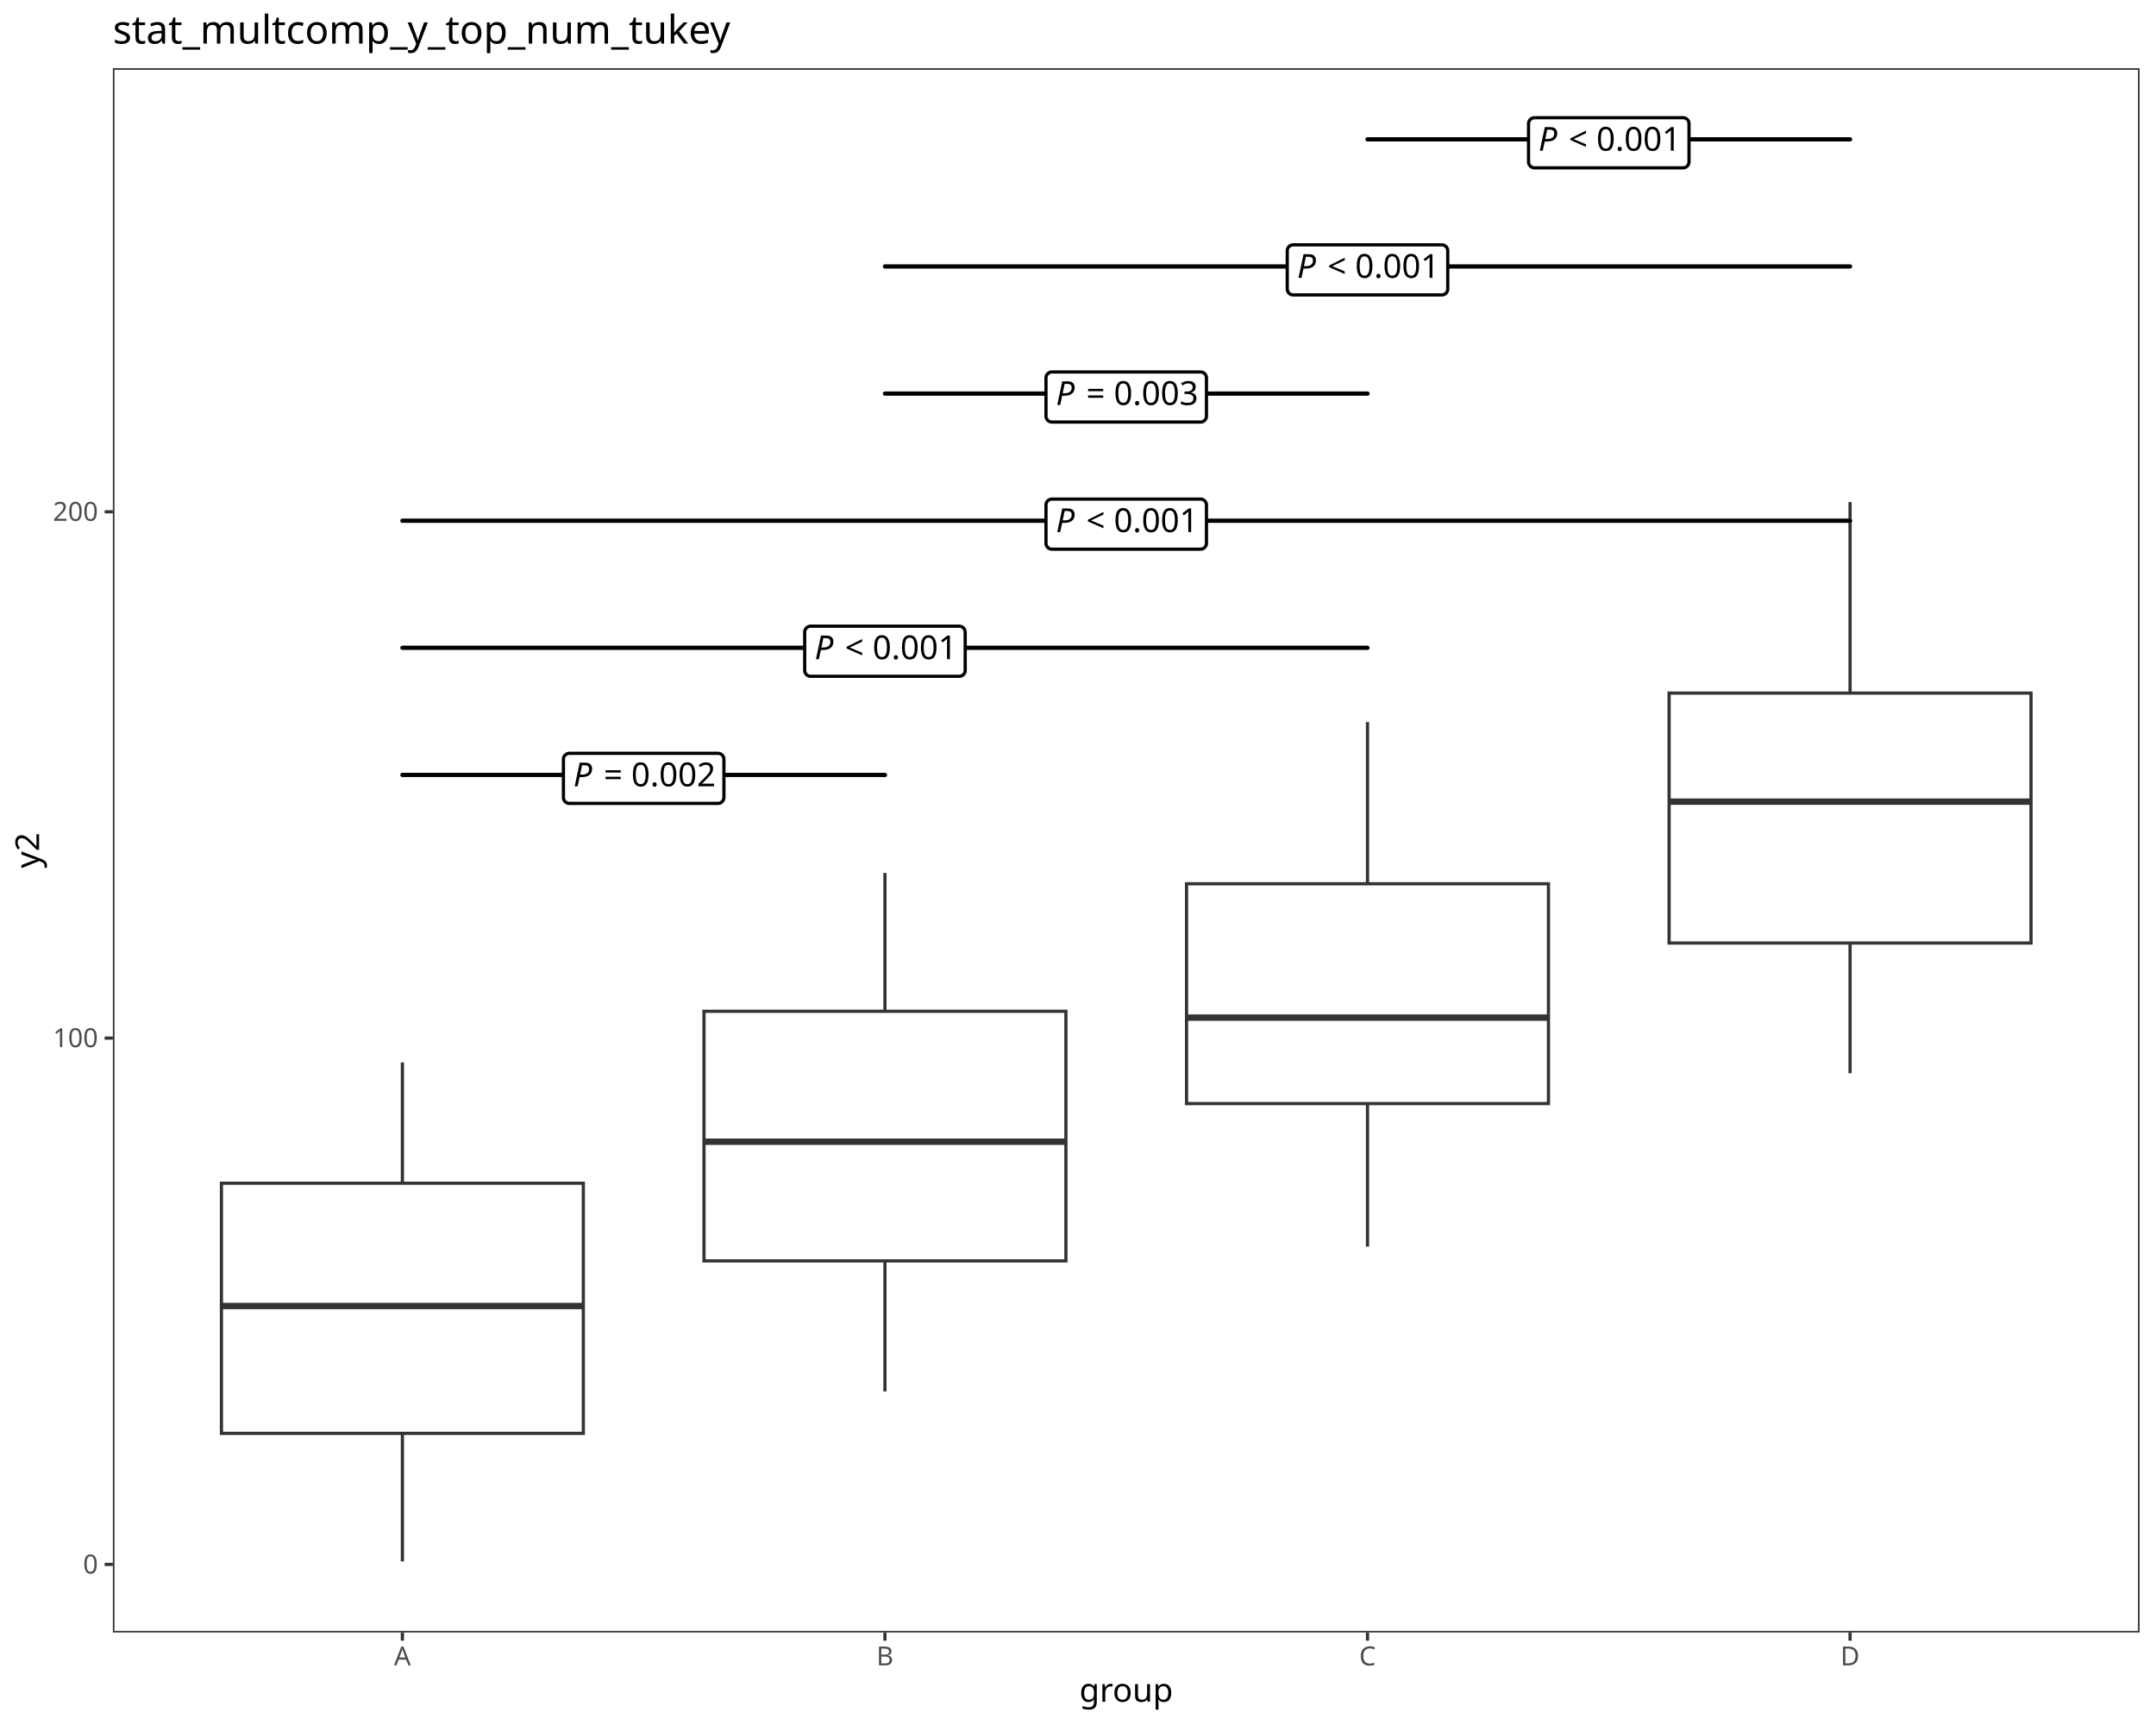
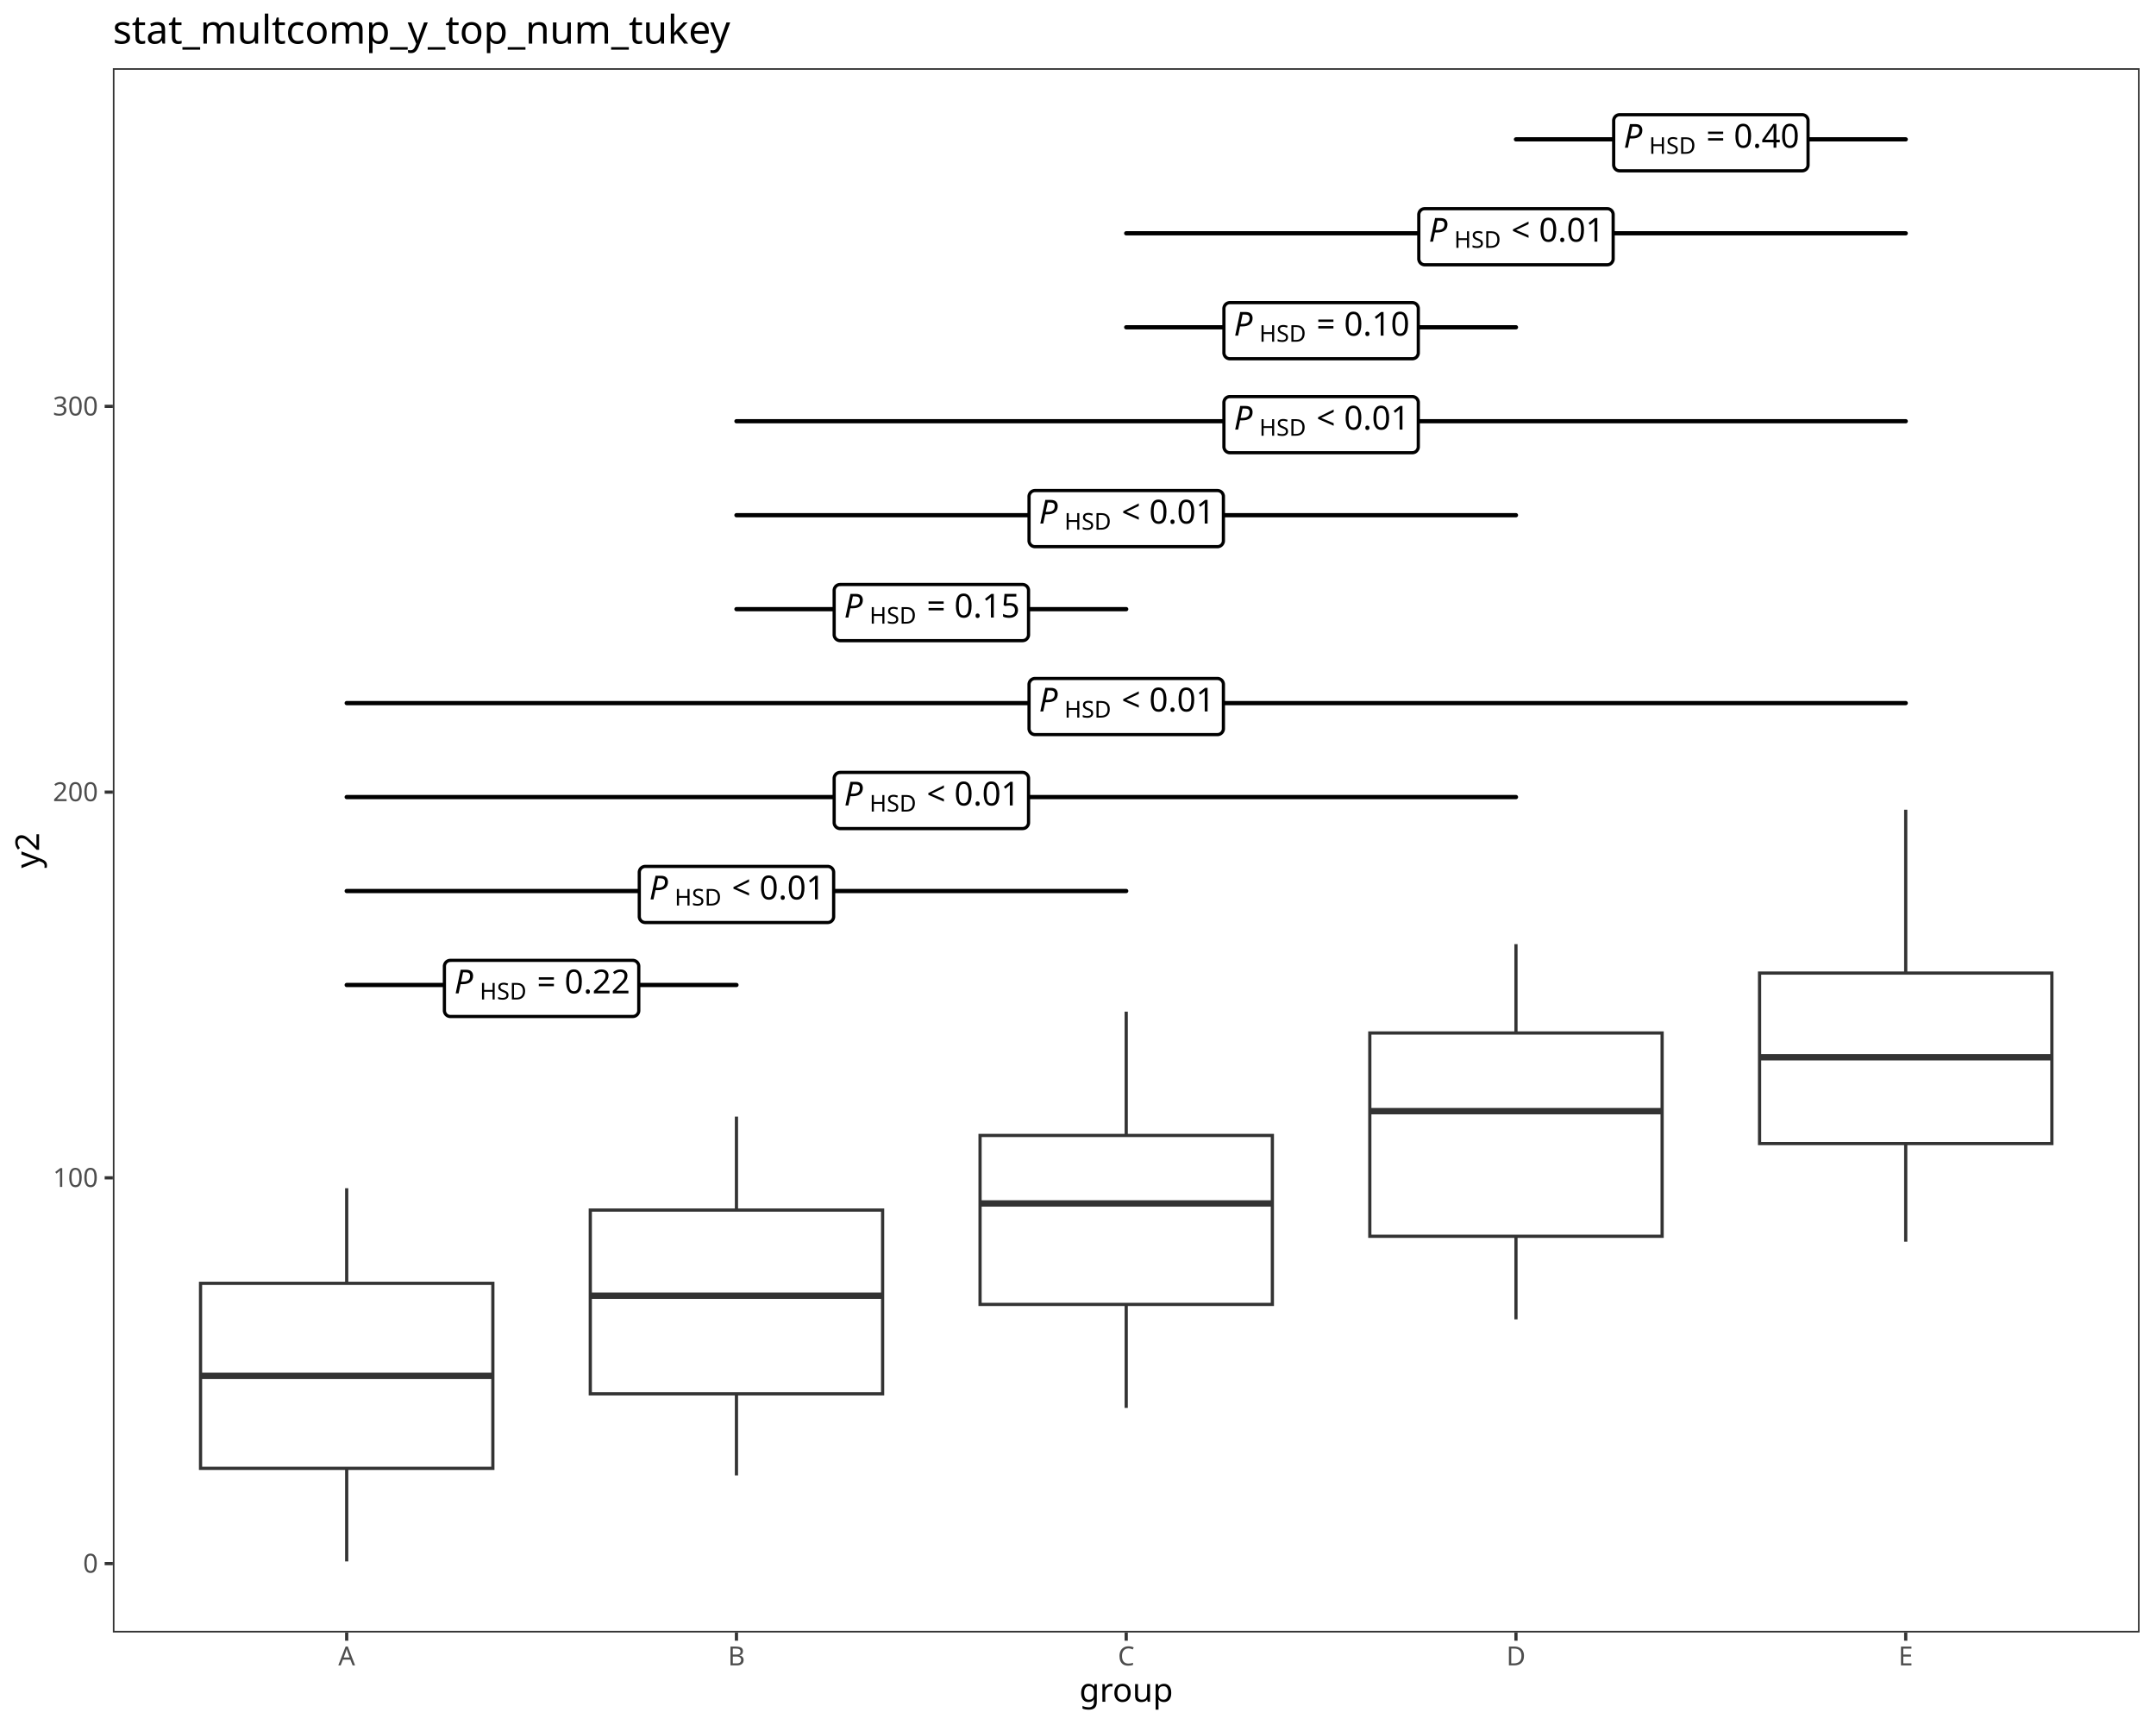
<svg xmlns="http://www.w3.org/2000/svg" class="svglite" data-engine-version="2.0" width="720.00pt" height="576.00pt" viewBox="0 0 720.00 576.00">
  <defs>
    <style type="text/css">
    .svglite line, .svglite polyline, .svglite polygon, .svglite path, .svglite rect, .svglite circle {
      fill: none;
      stroke: #000000;
      stroke-linecap: round;
      stroke-linejoin: round;
      stroke-miterlimit: 10.00;
    }
  </style>
  </defs>
  <rect width="100%" height="100%" style="stroke: none; fill: #FFFFFF;" />
  <defs>
    <clipPath id="cpMC4wMHw3MjAuMDB8MC4wMHw1NzYuMDA=">
      <rect x="0.00" y="0.00" width="720.00" height="576.00" />
    </clipPath>
  </defs>
  <g clip-path="url(#cpMC4wMHw3MjAuMDB8MC4wMHw1NzYuMDA=)">
    <rect x="0.00" y="0.00" width="720.00" height="576.00" style="stroke-width: 1.07; stroke: #FFFFFF; fill: #FFFFFF;" />
  </g>
  <defs>
    <clipPath id="cpMzcuNjl8NzE0LjUyfDIyLjc4fDU0NS4xMQ==">
      <rect x="37.69" y="22.78" width="676.83" height="522.33" />
    </clipPath>
  </defs>
  <g clip-path="url(#cpMzcuNjl8NzE0LjUyfDIyLjc4fDU0NS4xMQ==)">
    <rect x="37.69" y="22.78" width="676.83" height="522.33" style="stroke-width: 1.07; stroke: none; fill: #FFFFFF;" />
-     <line x1="134.38" y1="395.09" x2="134.38" y2="354.75" style="stroke-width: 1.07; stroke: #333333; stroke-linecap: butt;" />
-     <line x1="134.38" y1="478.62" x2="134.38" y2="521.37" style="stroke-width: 1.07; stroke: #333333; stroke-linecap: butt;" />
-     <polygon points="73.95,395.09 73.95,478.62 194.81,478.62 194.81,395.09 73.95,395.09 " style="stroke-width: 1.07; stroke: #333333; stroke-linecap: butt; stroke-linejoin: miter; fill: #FFFFFF;" />
-     <line x1="73.95" y1="436.10" x2="194.81" y2="436.10" style="stroke-width: 2.13; stroke: #333333; stroke-linecap: butt; stroke-linejoin: miter;" />
-     <line x1="295.53" y1="337.68" x2="295.53" y2="291.47" style="stroke-width: 1.07; stroke: #333333; stroke-linecap: butt;" />
-     <line x1="295.53" y1="421.03" x2="295.53" y2="464.62" style="stroke-width: 1.07; stroke: #333333; stroke-linecap: butt;" />
-     <polygon points="235.10,337.68 235.10,421.03 355.96,421.03 355.96,337.68 235.10,337.68 " style="stroke-width: 1.07; stroke: #333333; stroke-linecap: butt; stroke-linejoin: miter; fill: #FFFFFF;" />
-     <line x1="235.10" y1="381.24" x2="355.96" y2="381.24" style="stroke-width: 2.13; stroke: #333333; stroke-linecap: butt; stroke-linejoin: miter;" />
-     <line x1="456.68" y1="295.10" x2="456.68" y2="241.11" style="stroke-width: 1.07; stroke: #333333; stroke-linecap: butt;" />
-     <line x1="456.68" y1="368.50" x2="456.68" y2="416.28" style="stroke-width: 1.07; stroke: #333333; stroke-linecap: butt;" />
-     <polygon points="396.25,295.10 396.25,368.50 517.11,368.50 517.11,295.10 396.25,295.10 " style="stroke-width: 1.07; stroke: #333333; stroke-linecap: butt; stroke-linejoin: miter; fill: #FFFFFF;" />
-     <line x1="396.25" y1="339.80" x2="517.11" y2="339.80" style="stroke-width: 2.13; stroke: #333333; stroke-linecap: butt; stroke-linejoin: miter;" />
-     <line x1="617.83" y1="231.43" x2="617.83" y2="167.65" style="stroke-width: 1.07; stroke: #333333; stroke-linecap: butt;" />
-     <line x1="617.83" y1="314.89" x2="617.83" y2="358.36" style="stroke-width: 1.07; stroke: #333333; stroke-linecap: butt;" />
-     <polygon points="557.40,231.43 557.40,314.89 678.26,314.89 678.26,231.43 557.40,231.43 " style="stroke-width: 1.07; stroke: #333333; stroke-linecap: butt; stroke-linejoin: miter; fill: #FFFFFF;" />
-     <line x1="557.40" y1="267.68" x2="678.26" y2="267.68" style="stroke-width: 2.13; stroke: #333333; stroke-linecap: butt; stroke-linejoin: miter;" />
-     <line x1="134.38" y1="258.76" x2="295.53" y2="258.76" style="stroke-width: 1.42;" />
-     <polygon points="190.14,268.27 239.76,268.27 239.68,268.27 240.00,268.26 240.32,268.19 240.62,268.08 240.89,267.92 241.14,267.72 241.35,267.48 241.52,267.21 241.65,266.91 241.72,266.60 241.75,266.28 241.75,266.28 241.75,253.53 241.75,253.53 241.72,253.21 241.65,252.90 241.52,252.60 241.35,252.33 241.14,252.09 240.89,251.89 240.62,251.73 240.32,251.62 240.00,251.55 239.76,251.54 190.14,251.54 190.38,251.55 190.06,251.54 189.75,251.58 189.44,251.67 189.15,251.81 188.89,251.99 188.66,252.21 188.46,252.46 188.32,252.75 188.21,253.05 188.16,253.37 188.16,253.53 188.16,266.28 188.16,266.12 188.16,266.44 188.21,266.76 188.32,267.06 188.46,267.35 188.66,267.60 188.89,267.82 189.15,268.01 189.44,268.14 189.75,268.23 190.06,268.27 " style="stroke-width: 1.07; fill: #FFFFFF;" />
-     <text x="191.47" y="262.56" style="font-size: 11.04px; font-style: italic; font-family: sans;" textLength="7.37px" lengthAdjust="spacingAndGlyphs">P</text>
-     <text x="198.83" y="262.56" style="font-size: 11.04px; font-family: sans;" textLength="2.76px" lengthAdjust="spacingAndGlyphs"> </text>
-     <text x="201.60" y="262.56" style="font-size: 11.04px; font-family: sans;" textLength="6.45px" lengthAdjust="spacingAndGlyphs">=</text>
-     <text x="208.05" y="262.56" style="font-size: 11.04px; font-family: sans;" textLength="2.76px" lengthAdjust="spacingAndGlyphs"> </text>
-     <text x="210.81" y="262.56" style="font-size: 11.04px; font-family: sans;" textLength="27.63px" lengthAdjust="spacingAndGlyphs">0.002</text>
-     <line x1="134.38" y1="216.31" x2="456.68" y2="216.31" style="stroke-width: 1.42;" />
-     <polygon points="270.72,225.82 320.34,225.82 320.26,225.82 320.58,225.81 320.89,225.75 321.19,225.63 321.47,225.47 321.72,225.27 321.93,225.03 322.10,224.76 322.22,224.47 322.30,224.16 322.33,223.84 322.33,223.84 322.33,211.08 322.33,211.08 322.30,210.76 322.22,210.45 322.10,210.16 321.93,209.89 321.72,209.65 321.47,209.44 321.19,209.28 320.89,209.17 320.58,209.11 320.34,209.09 270.72,209.09 270.96,209.11 270.64,209.09 270.32,209.13 270.01,209.22 269.73,209.36 269.46,209.54 269.23,209.76 269.04,210.02 268.89,210.30 268.79,210.60 268.74,210.92 268.73,211.08 268.73,223.84 268.74,223.68 268.74,224.00 268.79,224.31 268.89,224.62 269.04,224.90 269.23,225.16 269.46,225.38 269.73,225.56 270.01,225.70 270.32,225.78 270.64,225.82 " style="stroke-width: 1.07; fill: #FFFFFF;" />
-     <text x="272.04" y="220.11" style="font-size: 11.04px; font-style: italic; font-family: sans;" textLength="7.37px" lengthAdjust="spacingAndGlyphs">P</text>
-     <text x="279.41" y="220.11" style="font-size: 11.04px; font-family: sans;" textLength="2.76px" lengthAdjust="spacingAndGlyphs"> </text>
-     <text x="282.17" y="220.11" style="font-size: 11.04px; font-family: sans;" textLength="6.45px" lengthAdjust="spacingAndGlyphs">&lt;</text>
-     <text x="288.62" y="220.11" style="font-size: 11.04px; font-family: sans;" textLength="2.76px" lengthAdjust="spacingAndGlyphs"> </text>
-     <text x="291.39" y="220.11" style="font-size: 11.04px; font-family: sans;" textLength="27.63px" lengthAdjust="spacingAndGlyphs">0.001</text>
-     <line x1="134.38" y1="173.87" x2="617.83" y2="173.87" style="stroke-width: 1.42;" />
-     <polygon points="351.29,183.38 400.91,183.38 400.83,183.38 401.15,183.36 401.47,183.30 401.77,183.19 402.04,183.03 402.29,182.82 402.50,182.58 402.67,182.31 402.80,182.02 402.88,181.71 402.90,181.39 402.90,181.39 402.90,168.63 402.90,168.63 402.88,168.31 402.80,168.00 402.67,167.71 402.50,167.44 402.29,167.20 402.04,167.00 401.77,166.84 401.47,166.72 401.15,166.66 400.91,166.65 351.29,166.65 351.53,166.66 351.21,166.65 350.90,166.69 350.59,166.78 350.30,166.91 350.04,167.09 349.81,167.32 349.62,167.57 349.47,167.85 349.37,168.16 349.31,168.47 349.31,168.63 349.31,181.39 349.31,181.23 349.31,181.55 349.37,181.87 349.47,182.17 349.62,182.45 349.81,182.71 350.04,182.93 350.30,183.11 350.59,183.25 350.90,183.34 351.21,183.38 " style="stroke-width: 1.07; fill: #FFFFFF;" />
-     <text x="352.62" y="177.67" style="font-size: 11.04px; font-style: italic; font-family: sans;" textLength="7.37px" lengthAdjust="spacingAndGlyphs">P</text>
-     <text x="359.99" y="177.67" style="font-size: 11.04px; font-family: sans;" textLength="2.76px" lengthAdjust="spacingAndGlyphs"> </text>
-     <text x="362.75" y="177.67" style="font-size: 11.04px; font-family: sans;" textLength="6.45px" lengthAdjust="spacingAndGlyphs">&lt;</text>
-     <text x="369.20" y="177.67" style="font-size: 11.04px; font-family: sans;" textLength="2.76px" lengthAdjust="spacingAndGlyphs"> </text>
-     <text x="371.96" y="177.67" style="font-size: 11.04px; font-family: sans;" textLength="27.63px" lengthAdjust="spacingAndGlyphs">0.001</text>
-     <line x1="295.53" y1="131.42" x2="456.68" y2="131.42" style="stroke-width: 1.42;" />
-     <polygon points="351.29,140.93 400.91,140.93 400.83,140.93 401.15,140.92 401.47,140.85 401.77,140.74 402.04,140.58 402.29,140.38 402.50,140.14 402.67,139.87 402.80,139.57 402.88,139.26 402.90,138.94 402.90,138.94 402.90,126.19 402.90,126.19 402.88,125.87 402.80,125.56 402.67,125.26 402.50,124.99 402.29,124.75 402.04,124.55 401.77,124.39 401.47,124.28 401.15,124.21 400.91,124.20 351.29,124.20 351.53,124.21 351.21,124.20 350.90,124.24 350.59,124.33 350.30,124.47 350.04,124.65 349.81,124.87 349.62,125.12 349.47,125.41 349.37,125.71 349.31,126.03 349.31,126.19 349.31,138.94 349.31,138.78 349.31,139.10 349.37,139.42 349.47,139.72 349.62,140.01 349.81,140.26 350.04,140.48 350.30,140.66 350.59,140.80 350.90,140.89 351.21,140.93 " style="stroke-width: 1.07; fill: #FFFFFF;" />
-     <text x="352.62" y="135.22" style="font-size: 11.04px; font-style: italic; font-family: sans;" textLength="7.37px" lengthAdjust="spacingAndGlyphs">P</text>
-     <text x="359.99" y="135.22" style="font-size: 11.04px; font-family: sans;" textLength="2.76px" lengthAdjust="spacingAndGlyphs"> </text>
-     <text x="362.75" y="135.22" style="font-size: 11.04px; font-family: sans;" textLength="6.45px" lengthAdjust="spacingAndGlyphs">=</text>
-     <text x="369.20" y="135.22" style="font-size: 11.04px; font-family: sans;" textLength="2.76px" lengthAdjust="spacingAndGlyphs"> </text>
-     <text x="371.96" y="135.22" style="font-size: 11.04px; font-family: sans;" textLength="27.63px" lengthAdjust="spacingAndGlyphs">0.003</text>
-     <line x1="295.53" y1="88.97" x2="617.83" y2="88.97" style="stroke-width: 1.42;" />
-     <polygon points="431.87,98.48 481.49,98.48 481.41,98.48 481.73,98.47 482.04,98.41 482.34,98.29 482.62,98.13 482.87,97.93 483.08,97.69 483.25,97.42 483.37,97.13 483.45,96.82 483.48,96.50 483.48,96.50 483.48,83.74 483.48,83.74 483.45,83.42 483.37,83.11 483.25,82.82 483.08,82.55 482.87,82.31 482.62,82.10 482.34,81.94 482.04,81.83 481.73,81.77 481.49,81.75 431.87,81.75 432.11,81.77 431.79,81.75 431.47,81.79 431.17,81.88 430.88,82.02 430.61,82.20 430.38,82.42 430.19,82.68 430.04,82.96 429.94,83.26 429.89,83.58 429.88,83.74 429.88,96.50 429.89,96.34 429.89,96.66 429.94,96.97 430.04,97.28 430.19,97.56 430.38,97.81 430.61,98.04 430.88,98.22 431.17,98.36 431.47,98.44 431.79,98.48 " style="stroke-width: 1.07; fill: #FFFFFF;" />
-     <text x="433.19" y="92.77" style="font-size: 11.04px; font-style: italic; font-family: sans;" textLength="7.37px" lengthAdjust="spacingAndGlyphs">P</text>
-     <text x="440.56" y="92.77" style="font-size: 11.04px; font-family: sans;" textLength="2.76px" lengthAdjust="spacingAndGlyphs"> </text>
-     <text x="443.32" y="92.77" style="font-size: 11.04px; font-family: sans;" textLength="6.45px" lengthAdjust="spacingAndGlyphs">&lt;</text>
-     <text x="449.77" y="92.77" style="font-size: 11.04px; font-family: sans;" textLength="2.76px" lengthAdjust="spacingAndGlyphs"> </text>
-     <text x="452.54" y="92.77" style="font-size: 11.04px; font-family: sans;" textLength="27.63px" lengthAdjust="spacingAndGlyphs">0.001</text>
-     <line x1="456.68" y1="46.53" x2="617.83" y2="46.53" style="stroke-width: 1.42;" />
-     <polygon points="512.45,56.04 562.06,56.04 561.98,56.04 562.30,56.02 562.62,55.96 562.92,55.85 563.19,55.69 563.44,55.48 563.65,55.24 563.82,54.97 563.95,54.68 564.03,54.37 564.05,54.05 564.05,54.05 564.05,41.29 564.05,41.29 564.03,40.97 563.95,40.66 563.82,40.37 563.65,40.10 563.44,39.86 563.19,39.66 562.92,39.50 562.62,39.38 562.30,39.32 562.06,39.31 512.45,39.31 512.68,39.32 512.37,39.31 512.05,39.35 511.74,39.43 511.45,39.57 511.19,39.75 510.96,39.98 510.77,40.23 510.62,40.51 510.52,40.82 510.46,41.13 510.46,41.29 510.46,54.05 510.46,53.89 510.46,54.21 510.52,54.53 510.62,54.83 510.77,55.11 510.96,55.37 511.19,55.59 511.45,55.77 511.74,55.91 512.05,56.00 512.37,56.04 " style="stroke-width: 1.07; fill: #FFFFFF;" />
-     <text x="513.77" y="50.33" style="font-size: 11.04px; font-style: italic; font-family: sans;" textLength="7.37px" lengthAdjust="spacingAndGlyphs">P</text>
-     <text x="521.14" y="50.33" style="font-size: 11.04px; font-family: sans;" textLength="2.76px" lengthAdjust="spacingAndGlyphs"> </text>
-     <text x="523.90" y="50.33" style="font-size: 11.04px; font-family: sans;" textLength="6.45px" lengthAdjust="spacingAndGlyphs">&lt;</text>
-     <text x="530.35" y="50.33" style="font-size: 11.04px; font-family: sans;" textLength="2.76px" lengthAdjust="spacingAndGlyphs"> </text>
-     <text x="533.11" y="50.33" style="font-size: 11.04px; font-family: sans;" textLength="27.63px" lengthAdjust="spacingAndGlyphs">0.001</text>
+     <line x1="115.78" y1="428.52" x2="115.78" y2="396.77" style="stroke-width: 1.07; stroke: #333333; stroke-linecap: butt;" />
+     <line x1="115.78" y1="490.30" x2="115.78" y2="521.37" style="stroke-width: 1.07; stroke: #333333; stroke-linecap: butt;" />
+     <polygon points="66.97,428.52 66.97,490.30 164.59,490.30 164.59,428.52 66.97,428.52 " style="stroke-width: 1.07; stroke: #333333; stroke-linecap: butt; stroke-linejoin: miter; fill: #FFFFFF;" />
+     <line x1="66.97" y1="459.42" x2="164.59" y2="459.42" style="stroke-width: 2.13; stroke: #333333; stroke-linecap: butt; stroke-linejoin: miter;" />
+     <line x1="245.94" y1="404.06" x2="245.94" y2="372.84" style="stroke-width: 1.07; stroke: #333333; stroke-linecap: butt;" />
+     <line x1="245.94" y1="465.42" x2="245.94" y2="492.66" style="stroke-width: 1.07; stroke: #333333; stroke-linecap: butt;" />
+     <polygon points="197.13,404.06 197.13,465.42 294.75,465.42 294.75,404.06 197.13,404.06 " style="stroke-width: 1.07; stroke: #333333; stroke-linecap: butt; stroke-linejoin: miter; fill: #FFFFFF;" />
+     <line x1="197.13" y1="432.65" x2="294.75" y2="432.65" style="stroke-width: 2.13; stroke: #333333; stroke-linecap: butt; stroke-linejoin: miter;" />
+     <line x1="376.10" y1="379.14" x2="376.10" y2="337.80" style="stroke-width: 1.07; stroke: #333333; stroke-linecap: butt;" />
+     <line x1="376.10" y1="435.56" x2="376.10" y2="470.11" style="stroke-width: 1.07; stroke: #333333; stroke-linecap: butt;" />
+     <polygon points="327.29,379.14 327.29,435.56 424.91,435.56 424.91,379.14 327.29,379.14 " style="stroke-width: 1.07; stroke: #333333; stroke-linecap: butt; stroke-linejoin: miter; fill: #FFFFFF;" />
+     <line x1="327.29" y1="401.85" x2="424.91" y2="401.85" style="stroke-width: 2.13; stroke: #333333; stroke-linecap: butt; stroke-linejoin: miter;" />
+     <line x1="506.26" y1="344.93" x2="506.26" y2="315.26" style="stroke-width: 1.07; stroke: #333333; stroke-linecap: butt;" />
+     <line x1="506.26" y1="412.81" x2="506.26" y2="440.54" style="stroke-width: 1.07; stroke: #333333; stroke-linecap: butt;" />
+     <polygon points="457.45,344.93 457.45,412.81 555.07,412.81 555.07,344.93 457.45,344.93 " style="stroke-width: 1.07; stroke: #333333; stroke-linecap: butt; stroke-linejoin: miter; fill: #FFFFFF;" />
+     <line x1="457.45" y1="371.03" x2="555.07" y2="371.03" style="stroke-width: 2.13; stroke: #333333; stroke-linecap: butt; stroke-linejoin: miter;" />
+     <line x1="636.42" y1="324.92" x2="636.42" y2="270.37" style="stroke-width: 1.07; stroke: #333333; stroke-linecap: butt;" />
+     <line x1="636.42" y1="381.85" x2="636.42" y2="414.62" style="stroke-width: 1.07; stroke: #333333; stroke-linecap: butt;" />
+     <polygon points="587.61,324.92 587.61,381.85 685.23,381.85 685.23,324.92 587.61,324.92 " style="stroke-width: 1.07; stroke: #333333; stroke-linecap: butt; stroke-linejoin: miter; fill: #FFFFFF;" />
+     <line x1="587.61" y1="353.03" x2="685.23" y2="353.03" style="stroke-width: 2.13; stroke: #333333; stroke-linecap: butt; stroke-linejoin: miter;" />
+     <line x1="115.78" y1="328.90" x2="245.94" y2="328.90" style="stroke-width: 1.42;" />
+     <polygon points="150.39,339.42 211.33,339.42 211.25,339.42 211.57,339.40 211.89,339.34 212.19,339.22 212.46,339.06 212.71,338.86 212.92,338.62 213.09,338.35 213.22,338.06 213.30,337.75 213.32,337.43 213.32,337.43 213.32,322.66 213.32,322.66 213.30,322.34 213.22,322.03 213.09,321.74 212.92,321.47 212.71,321.23 212.46,321.03 212.19,320.87 211.89,320.75 211.57,320.69 211.33,320.67 150.39,320.67 150.63,320.69 150.31,320.68 150.00,320.71 149.69,320.80 149.40,320.94 149.14,321.12 148.91,321.34 148.72,321.60 148.57,321.88 148.47,322.19 148.41,322.50 148.41,322.66 148.41,337.43 148.41,337.27 148.41,337.59 148.47,337.91 148.57,338.21 148.72,338.49 148.91,338.75 149.14,338.97 149.40,339.15 149.69,339.29 150.00,339.38 150.31,339.42 " style="stroke-width: 1.07; fill: #FFFFFF;" />
+     <text x="151.72" y="331.70" style="font-size: 11.04px; font-style: italic; font-family: sans;" textLength="7.37px" lengthAdjust="spacingAndGlyphs">P</text>
+     <text x="160.22" y="333.74" style="font-size: 7.73px; font-family: sans;" textLength="16.32px" lengthAdjust="spacingAndGlyphs">HSD</text>
+     <text x="176.55" y="331.70" style="font-size: 11.04px; font-family: sans;" textLength="2.76px" lengthAdjust="spacingAndGlyphs"> </text>
+     <text x="179.31" y="331.70" style="font-size: 11.04px; font-family: sans;" textLength="6.45px" lengthAdjust="spacingAndGlyphs">=</text>
+     <text x="185.76" y="331.70" style="font-size: 11.04px; font-family: sans;" textLength="2.76px" lengthAdjust="spacingAndGlyphs"> </text>
+     <text x="188.52" y="331.70" style="font-size: 11.04px; font-family: sans;" textLength="21.49px" lengthAdjust="spacingAndGlyphs">0.22</text>
+     <line x1="115.78" y1="297.52" x2="376.10" y2="297.52" style="stroke-width: 1.42;" />
+     <polygon points="215.47,308.04 276.41,308.04 276.33,308.04 276.65,308.03 276.97,307.96 277.27,307.85 277.54,307.69 277.79,307.49 278.00,307.25 278.17,306.98 278.30,306.68 278.38,306.37 278.40,306.05 278.40,306.05 278.40,291.29 278.40,291.29 278.38,290.97 278.30,290.66 278.17,290.36 278.00,290.09 277.79,289.85 277.54,289.65 277.27,289.49 276.97,289.38 276.65,289.31 276.41,289.30 215.47,289.30 215.71,289.31 215.39,289.30 215.08,289.34 214.77,289.43 214.48,289.57 214.22,289.75 213.99,289.97 213.80,290.22 213.65,290.51 213.55,290.81 213.49,291.13 213.49,291.29 213.49,306.05 213.49,305.89 213.49,306.21 213.55,306.53 213.65,306.83 213.80,307.12 213.99,307.37 214.22,307.59 214.48,307.78 214.77,307.91 215.08,308.00 215.39,308.04 " style="stroke-width: 1.07; fill: #FFFFFF;" />
+     <text x="216.80" y="300.32" style="font-size: 11.04px; font-style: italic; font-family: sans;" textLength="7.37px" lengthAdjust="spacingAndGlyphs">P</text>
+     <text x="225.30" y="302.36" style="font-size: 7.73px; font-family: sans;" textLength="16.32px" lengthAdjust="spacingAndGlyphs">HSD</text>
+     <text x="241.63" y="300.32" style="font-size: 11.04px; font-family: sans;" textLength="2.76px" lengthAdjust="spacingAndGlyphs"> </text>
+     <text x="244.39" y="300.32" style="font-size: 11.04px; font-family: sans;" textLength="6.45px" lengthAdjust="spacingAndGlyphs">&lt;</text>
+     <text x="250.84" y="300.32" style="font-size: 11.04px; font-family: sans;" textLength="2.76px" lengthAdjust="spacingAndGlyphs"> </text>
+     <text x="253.60" y="300.32" style="font-size: 11.04px; font-family: sans;" textLength="21.49px" lengthAdjust="spacingAndGlyphs">0.01</text>
+     <line x1="115.78" y1="266.15" x2="506.26" y2="266.15" style="stroke-width: 1.42;" />
+     <polygon points="280.55,276.67 341.49,276.67 341.41,276.67 341.73,276.65 342.05,276.59 342.35,276.48 342.62,276.32 342.87,276.11 343.08,275.87 343.25,275.60 343.38,275.31 343.46,275.00 343.48,274.68 343.48,274.68 343.48,259.91 343.48,259.91 343.46,259.59 343.38,259.28 343.25,258.99 343.08,258.72 342.87,258.48 342.62,258.28 342.35,258.12 342.05,258.00 341.73,257.94 341.49,257.92 280.55,257.92 280.79,257.94 280.47,257.93 280.16,257.96 279.85,258.05 279.56,258.19 279.30,258.37 279.07,258.59 278.88,258.85 278.73,259.13 278.63,259.44 278.57,259.75 278.57,259.91 278.57,274.68 278.57,274.52 278.57,274.84 278.63,275.16 278.73,275.46 278.88,275.74 279.07,276.00 279.30,276.22 279.56,276.40 279.85,276.54 280.16,276.63 280.47,276.67 " style="stroke-width: 1.07; fill: #FFFFFF;" />
+     <text x="281.88" y="268.95" style="font-size: 11.04px; font-style: italic; font-family: sans;" textLength="7.37px" lengthAdjust="spacingAndGlyphs">P</text>
+     <text x="290.38" y="270.99" style="font-size: 7.73px; font-family: sans;" textLength="16.32px" lengthAdjust="spacingAndGlyphs">HSD</text>
+     <text x="306.71" y="268.95" style="font-size: 11.04px; font-family: sans;" textLength="2.76px" lengthAdjust="spacingAndGlyphs"> </text>
+     <text x="309.47" y="268.95" style="font-size: 11.04px; font-family: sans;" textLength="6.45px" lengthAdjust="spacingAndGlyphs">&lt;</text>
+     <text x="315.92" y="268.95" style="font-size: 11.04px; font-family: sans;" textLength="2.76px" lengthAdjust="spacingAndGlyphs"> </text>
+     <text x="318.68" y="268.95" style="font-size: 11.04px; font-family: sans;" textLength="21.49px" lengthAdjust="spacingAndGlyphs">0.01</text>
+     <line x1="115.78" y1="234.77" x2="636.42" y2="234.77" style="stroke-width: 1.42;" />
+     <polygon points="345.63,245.29 406.57,245.29 406.49,245.29 406.81,245.28 407.13,245.21 407.43,245.10 407.70,244.94 407.95,244.74 408.16,244.50 408.33,244.23 408.46,243.93 408.54,243.62 408.56,243.30 408.56,243.30 408.56,228.54 408.56,228.54 408.54,228.22 408.46,227.91 408.33,227.61 408.16,227.34 407.95,227.10 407.70,226.90 407.43,226.74 407.13,226.63 406.81,226.56 406.57,226.55 345.63,226.55 345.87,226.56 345.55,226.55 345.24,226.59 344.93,226.68 344.64,226.82 344.38,227.00 344.15,227.22 343.96,227.47 343.81,227.76 343.71,228.06 343.65,228.38 343.65,228.54 343.65,243.30 343.65,243.15 343.65,243.46 343.71,243.78 343.81,244.08 343.96,244.37 344.15,244.62 344.38,244.84 344.64,245.03 344.93,245.16 345.24,245.25 345.55,245.29 " style="stroke-width: 1.07; fill: #FFFFFF;" />
+     <text x="346.96" y="237.57" style="font-size: 11.04px; font-style: italic; font-family: sans;" textLength="7.37px" lengthAdjust="spacingAndGlyphs">P</text>
+     <text x="355.46" y="239.61" style="font-size: 7.73px; font-family: sans;" textLength="16.32px" lengthAdjust="spacingAndGlyphs">HSD</text>
+     <text x="371.79" y="237.57" style="font-size: 11.04px; font-family: sans;" textLength="2.76px" lengthAdjust="spacingAndGlyphs"> </text>
+     <text x="374.55" y="237.57" style="font-size: 11.04px; font-family: sans;" textLength="6.45px" lengthAdjust="spacingAndGlyphs">&lt;</text>
+     <text x="381.00" y="237.57" style="font-size: 11.04px; font-family: sans;" textLength="2.76px" lengthAdjust="spacingAndGlyphs"> </text>
+     <text x="383.76" y="237.57" style="font-size: 11.04px; font-family: sans;" textLength="21.49px" lengthAdjust="spacingAndGlyphs">0.01</text>
+     <line x1="245.94" y1="203.40" x2="376.10" y2="203.40" style="stroke-width: 1.42;" />
+     <polygon points="280.55,213.92 341.49,213.92 341.41,213.92 341.73,213.90 342.05,213.84 342.35,213.73 342.62,213.57 342.87,213.36 343.08,213.12 343.25,212.85 343.38,212.56 343.46,212.25 343.48,211.93 343.48,211.93 343.48,197.16 343.48,197.16 343.46,196.84 343.38,196.53 343.25,196.24 343.08,195.97 342.87,195.73 342.62,195.53 342.35,195.37 342.05,195.25 341.73,195.19 341.49,195.17 280.55,195.17 280.79,195.19 280.47,195.18 280.16,195.21 279.85,195.30 279.56,195.44 279.30,195.62 279.07,195.84 278.88,196.10 278.73,196.38 278.63,196.69 278.57,197.00 278.57,197.16 278.57,211.93 278.57,211.77 278.57,212.09 278.63,212.41 278.73,212.71 278.88,212.99 279.07,213.25 279.30,213.47 279.56,213.65 279.85,213.79 280.16,213.88 280.47,213.92 " style="stroke-width: 1.07; fill: #FFFFFF;" />
+     <text x="281.88" y="206.20" style="font-size: 11.04px; font-style: italic; font-family: sans;" textLength="7.37px" lengthAdjust="spacingAndGlyphs">P</text>
+     <text x="290.38" y="208.24" style="font-size: 7.73px; font-family: sans;" textLength="16.32px" lengthAdjust="spacingAndGlyphs">HSD</text>
+     <text x="306.71" y="206.20" style="font-size: 11.04px; font-family: sans;" textLength="2.76px" lengthAdjust="spacingAndGlyphs"> </text>
+     <text x="309.47" y="206.20" style="font-size: 11.04px; font-family: sans;" textLength="6.45px" lengthAdjust="spacingAndGlyphs">=</text>
+     <text x="315.92" y="206.20" style="font-size: 11.04px; font-family: sans;" textLength="2.76px" lengthAdjust="spacingAndGlyphs"> </text>
+     <text x="318.68" y="206.20" style="font-size: 11.04px; font-family: sans;" textLength="21.49px" lengthAdjust="spacingAndGlyphs">0.15</text>
+     <line x1="245.94" y1="172.03" x2="506.26" y2="172.03" style="stroke-width: 1.42;" />
+     <polygon points="345.63,182.54 406.57,182.54 406.49,182.54 406.81,182.53 407.13,182.46 407.43,182.35 407.70,182.19 407.95,181.99 408.16,181.75 408.33,181.48 408.46,181.18 408.54,180.87 408.56,180.56 408.56,180.56 408.56,165.79 408.56,165.79 408.54,165.47 408.46,165.16 408.33,164.86 408.16,164.59 407.95,164.35 407.70,164.15 407.43,163.99 407.13,163.88 406.81,163.81 406.57,163.80 345.63,163.80 345.87,163.81 345.55,163.80 345.24,163.84 344.93,163.93 344.64,164.07 344.38,164.25 344.15,164.47 343.96,164.73 343.81,165.01 343.71,165.31 343.65,165.63 343.65,165.79 343.65,180.56 343.65,180.40 343.65,180.72 343.71,181.03 343.81,181.33 343.96,181.62 344.15,181.87 344.38,182.09 344.64,182.28 344.93,182.41 345.24,182.50 345.55,182.54 " style="stroke-width: 1.07; fill: #FFFFFF;" />
+     <text x="346.96" y="174.82" style="font-size: 11.04px; font-style: italic; font-family: sans;" textLength="7.37px" lengthAdjust="spacingAndGlyphs">P</text>
+     <text x="355.46" y="176.86" style="font-size: 7.73px; font-family: sans;" textLength="16.32px" lengthAdjust="spacingAndGlyphs">HSD</text>
+     <text x="371.79" y="174.82" style="font-size: 11.04px; font-family: sans;" textLength="2.76px" lengthAdjust="spacingAndGlyphs"> </text>
+     <text x="374.55" y="174.82" style="font-size: 11.04px; font-family: sans;" textLength="6.45px" lengthAdjust="spacingAndGlyphs">&lt;</text>
+     <text x="381.00" y="174.82" style="font-size: 11.04px; font-family: sans;" textLength="2.76px" lengthAdjust="spacingAndGlyphs"> </text>
+     <text x="383.76" y="174.82" style="font-size: 11.04px; font-family: sans;" textLength="21.49px" lengthAdjust="spacingAndGlyphs">0.01</text>
+     <line x1="245.94" y1="140.65" x2="636.42" y2="140.65" style="stroke-width: 1.42;" />
+     <polygon points="410.71,151.17 471.65,151.17 471.57,151.17 471.89,151.15 472.21,151.09 472.51,150.98 472.78,150.82 473.03,150.61 473.24,150.37 473.41,150.10 473.54,149.81 473.62,149.50 473.64,149.18 473.64,149.18 473.64,134.41 473.64,134.41 473.62,134.09 473.54,133.78 473.41,133.49 473.24,133.22 473.03,132.98 472.78,132.78 472.51,132.62 472.21,132.50 471.89,132.44 471.65,132.43 410.71,132.43 410.95,132.44 410.63,132.43 410.32,132.47 410.01,132.55 409.72,132.69 409.46,132.87 409.23,133.09 409.04,133.35 408.89,133.63 408.79,133.94 408.73,134.25 408.73,134.41 408.73,149.18 408.73,149.02 408.73,149.34 408.79,149.66 408.89,149.96 409.04,150.24 409.23,150.50 409.46,150.72 409.72,150.90 410.01,151.04 410.32,151.13 410.63,151.17 " style="stroke-width: 1.07; fill: #FFFFFF;" />
+     <text x="412.04" y="143.45" style="font-size: 11.04px; font-style: italic; font-family: sans;" textLength="7.37px" lengthAdjust="spacingAndGlyphs">P</text>
+     <text x="420.54" y="145.49" style="font-size: 7.73px; font-family: sans;" textLength="16.32px" lengthAdjust="spacingAndGlyphs">HSD</text>
+     <text x="436.87" y="143.45" style="font-size: 11.04px; font-family: sans;" textLength="2.76px" lengthAdjust="spacingAndGlyphs"> </text>
+     <text x="439.63" y="143.45" style="font-size: 11.04px; font-family: sans;" textLength="6.45px" lengthAdjust="spacingAndGlyphs">&lt;</text>
+     <text x="446.08" y="143.45" style="font-size: 11.04px; font-family: sans;" textLength="2.76px" lengthAdjust="spacingAndGlyphs"> </text>
+     <text x="448.84" y="143.45" style="font-size: 11.04px; font-family: sans;" textLength="21.49px" lengthAdjust="spacingAndGlyphs">0.01</text>
+     <line x1="376.10" y1="109.28" x2="506.26" y2="109.28" style="stroke-width: 1.42;" />
+     <polygon points="410.71,119.79 471.65,119.79 471.57,119.79 471.89,119.78 472.21,119.71 472.51,119.60 472.78,119.44 473.03,119.24 473.24,119.00 473.41,118.73 473.54,118.43 473.62,118.12 473.64,117.81 473.64,117.81 473.64,103.04 473.64,103.04 473.62,102.72 473.54,102.41 473.41,102.11 473.24,101.84 473.03,101.60 472.78,101.40 472.51,101.24 472.21,101.13 471.89,101.06 471.65,101.05 410.71,101.05 410.95,101.06 410.63,101.05 410.32,101.09 410.01,101.18 409.72,101.32 409.46,101.50 409.23,101.72 409.04,101.98 408.89,102.26 408.79,102.56 408.73,102.88 408.73,103.04 408.73,117.81 408.73,117.65 408.73,117.97 408.79,118.28 408.89,118.58 409.04,118.87 409.23,119.12 409.46,119.34 409.72,119.53 410.01,119.66 410.32,119.75 410.63,119.79 " style="stroke-width: 1.07; fill: #FFFFFF;" />
+     <text x="412.04" y="112.07" style="font-size: 11.04px; font-style: italic; font-family: sans;" textLength="7.37px" lengthAdjust="spacingAndGlyphs">P</text>
+     <text x="420.54" y="114.11" style="font-size: 7.73px; font-family: sans;" textLength="16.32px" lengthAdjust="spacingAndGlyphs">HSD</text>
+     <text x="436.87" y="112.07" style="font-size: 11.04px; font-family: sans;" textLength="2.76px" lengthAdjust="spacingAndGlyphs"> </text>
+     <text x="439.63" y="112.07" style="font-size: 11.04px; font-family: sans;" textLength="6.45px" lengthAdjust="spacingAndGlyphs">=</text>
+     <text x="446.08" y="112.07" style="font-size: 11.04px; font-family: sans;" textLength="2.76px" lengthAdjust="spacingAndGlyphs"> </text>
+     <text x="448.84" y="112.07" style="font-size: 11.04px; font-family: sans;" textLength="21.49px" lengthAdjust="spacingAndGlyphs">0.10</text>
+     <line x1="376.10" y1="77.90" x2="636.42" y2="77.90" style="stroke-width: 1.42;" />
+     <polygon points="475.79,88.42 536.73,88.42 536.65,88.42 536.97,88.40 537.29,88.34 537.59,88.23 537.86,88.07 538.11,87.86 538.32,87.62 538.49,87.35 538.62,87.06 538.70,86.75 538.72,86.43 538.72,86.43 538.72,71.66 538.72,71.66 538.70,71.34 538.62,71.03 538.49,70.74 538.32,70.47 538.11,70.23 537.86,70.03 537.59,69.87 537.29,69.75 536.97,69.69 536.73,69.68 475.79,69.68 476.03,69.69 475.71,69.68 475.40,69.72 475.09,69.80 474.80,69.94 474.54,70.12 474.31,70.34 474.12,70.60 473.97,70.88 473.87,71.19 473.81,71.50 473.81,71.66 473.81,86.43 473.81,86.27 473.81,86.59 473.87,86.91 473.97,87.21 474.12,87.49 474.31,87.75 474.54,87.97 474.80,88.15 475.09,88.29 475.40,88.38 475.71,88.42 " style="stroke-width: 1.07; fill: #FFFFFF;" />
+     <text x="477.12" y="80.70" style="font-size: 11.04px; font-style: italic; font-family: sans;" textLength="7.37px" lengthAdjust="spacingAndGlyphs">P</text>
+     <text x="485.62" y="82.74" style="font-size: 7.73px; font-family: sans;" textLength="16.32px" lengthAdjust="spacingAndGlyphs">HSD</text>
+     <text x="501.95" y="80.70" style="font-size: 11.04px; font-family: sans;" textLength="2.76px" lengthAdjust="spacingAndGlyphs"> </text>
+     <text x="504.71" y="80.70" style="font-size: 11.04px; font-family: sans;" textLength="6.45px" lengthAdjust="spacingAndGlyphs">&lt;</text>
+     <text x="511.16" y="80.70" style="font-size: 11.04px; font-family: sans;" textLength="2.76px" lengthAdjust="spacingAndGlyphs"> </text>
+     <text x="513.92" y="80.70" style="font-size: 11.04px; font-family: sans;" textLength="21.49px" lengthAdjust="spacingAndGlyphs">0.01</text>
+     <line x1="506.26" y1="46.53" x2="636.42" y2="46.53" style="stroke-width: 1.42;" />
+     <polygon points="540.87,57.04 601.81,57.04 601.73,57.04 602.05,57.03 602.37,56.96 602.67,56.85 602.94,56.69 603.19,56.49 603.40,56.25 603.57,55.98 603.70,55.68 603.78,55.37 603.80,55.06 603.80,55.06 603.80,40.29 603.80,40.29 603.78,39.97 603.70,39.66 603.57,39.36 603.40,39.09 603.19,38.85 602.94,38.65 602.67,38.49 602.37,38.38 602.05,38.31 601.81,38.30 540.87,38.30 541.11,38.31 540.79,38.30 540.48,38.34 540.17,38.43 539.88,38.57 539.62,38.75 539.39,38.97 539.20,39.23 539.05,39.51 538.95,39.81 538.89,40.13 538.89,40.29 538.89,55.06 538.89,54.90 538.89,55.22 538.95,55.53 539.05,55.83 539.20,56.12 539.39,56.37 539.62,56.59 539.88,56.78 540.17,56.91 540.48,57.00 540.79,57.04 " style="stroke-width: 1.07; fill: #FFFFFF;" />
+     <text x="542.20" y="49.32" style="font-size: 11.04px; font-style: italic; font-family: sans;" textLength="7.37px" lengthAdjust="spacingAndGlyphs">P</text>
+     <text x="550.70" y="51.36" style="font-size: 7.73px; font-family: sans;" textLength="16.32px" lengthAdjust="spacingAndGlyphs">HSD</text>
+     <text x="567.03" y="49.32" style="font-size: 11.04px; font-family: sans;" textLength="2.76px" lengthAdjust="spacingAndGlyphs"> </text>
+     <text x="569.79" y="49.32" style="font-size: 11.04px; font-family: sans;" textLength="6.45px" lengthAdjust="spacingAndGlyphs">=</text>
+     <text x="576.24" y="49.32" style="font-size: 11.04px; font-family: sans;" textLength="2.76px" lengthAdjust="spacingAndGlyphs"> </text>
+     <text x="579.00" y="49.32" style="font-size: 11.04px; font-family: sans;" textLength="21.49px" lengthAdjust="spacingAndGlyphs">0.40</text>
    <rect x="37.69" y="22.78" width="676.83" height="522.33" style="stroke-width: 1.07; stroke: #333333;" />
  </g>
  <g clip-path="url(#cpMC4wMHw3MjAuMDB8MC4wMHw1NzYuMDA=)">
-     <text x="32.76" y="525.41" text-anchor="end" style="font-size: 8.80px; fill: #4D4D4D; font-family: sans;" textLength="4.89px" lengthAdjust="spacingAndGlyphs">0</text>
-     <text x="32.76" y="349.66" text-anchor="end" style="font-size: 8.80px; fill: #4D4D4D; font-family: sans;" textLength="14.68px" lengthAdjust="spacingAndGlyphs">100</text>
-     <text x="32.76" y="173.92" text-anchor="end" style="font-size: 8.80px; fill: #4D4D4D; font-family: sans;" textLength="14.68px" lengthAdjust="spacingAndGlyphs">200</text>
-     <polyline points="34.95,522.38 37.69,522.38 " style="stroke-width: 1.07; stroke: #333333; stroke-linecap: butt;" />
-     <polyline points="34.95,346.63 37.69,346.63 " style="stroke-width: 1.07; stroke: #333333; stroke-linecap: butt;" />
-     <polyline points="34.95,170.89 37.69,170.89 " style="stroke-width: 1.07; stroke: #333333; stroke-linecap: butt;" />
-     <polyline points="134.38,547.85 134.38,545.11 " style="stroke-width: 1.07; stroke: #333333; stroke-linecap: butt;" />
-     <polyline points="295.53,547.85 295.53,545.11 " style="stroke-width: 1.07; stroke: #333333; stroke-linecap: butt;" />
-     <polyline points="456.68,547.85 456.68,545.11 " style="stroke-width: 1.07; stroke: #333333; stroke-linecap: butt;" />
-     <polyline points="617.83,547.85 617.83,545.11 " style="stroke-width: 1.07; stroke: #333333; stroke-linecap: butt;" />
-     <text x="134.38" y="556.10" text-anchor="middle" style="font-size: 8.80px; fill: #4D4D4D; font-family: sans;" textLength="5.87px" lengthAdjust="spacingAndGlyphs">A</text>
-     <text x="295.53" y="556.10" text-anchor="middle" style="font-size: 8.80px; fill: #4D4D4D; font-family: sans;" textLength="5.87px" lengthAdjust="spacingAndGlyphs">B</text>
-     <text x="456.68" y="556.10" text-anchor="middle" style="font-size: 8.80px; fill: #4D4D4D; font-family: sans;" textLength="6.36px" lengthAdjust="spacingAndGlyphs">C</text>
-     <text x="617.83" y="556.10" text-anchor="middle" style="font-size: 8.80px; fill: #4D4D4D; font-family: sans;" textLength="6.36px" lengthAdjust="spacingAndGlyphs">D</text>
+     <text x="32.76" y="525.14" text-anchor="end" style="font-size: 8.80px; fill: #4D4D4D; font-family: sans;" textLength="4.89px" lengthAdjust="spacingAndGlyphs">0</text>
+     <text x="32.76" y="396.33" text-anchor="end" style="font-size: 8.80px; fill: #4D4D4D; font-family: sans;" textLength="14.68px" lengthAdjust="spacingAndGlyphs">100</text>
+     <text x="32.76" y="267.52" text-anchor="end" style="font-size: 8.80px; fill: #4D4D4D; font-family: sans;" textLength="14.68px" lengthAdjust="spacingAndGlyphs">200</text>
+     <text x="32.76" y="138.72" text-anchor="end" style="font-size: 8.80px; fill: #4D4D4D; font-family: sans;" textLength="14.68px" lengthAdjust="spacingAndGlyphs">300</text>
+     <polyline points="34.95,522.11 37.69,522.11 " style="stroke-width: 1.07; stroke: #333333; stroke-linecap: butt;" />
+     <polyline points="34.95,393.30 37.69,393.30 " style="stroke-width: 1.07; stroke: #333333; stroke-linecap: butt;" />
+     <polyline points="34.95,264.50 37.69,264.50 " style="stroke-width: 1.07; stroke: #333333; stroke-linecap: butt;" />
+     <polyline points="34.95,135.69 37.69,135.69 " style="stroke-width: 1.07; stroke: #333333; stroke-linecap: butt;" />
+     <polyline points="115.78,547.85 115.78,545.11 " style="stroke-width: 1.07; stroke: #333333; stroke-linecap: butt;" />
+     <polyline points="245.94,547.85 245.94,545.11 " style="stroke-width: 1.07; stroke: #333333; stroke-linecap: butt;" />
+     <polyline points="376.10,547.85 376.10,545.11 " style="stroke-width: 1.07; stroke: #333333; stroke-linecap: butt;" />
+     <polyline points="506.26,547.85 506.26,545.11 " style="stroke-width: 1.07; stroke: #333333; stroke-linecap: butt;" />
+     <polyline points="636.42,547.85 636.42,545.11 " style="stroke-width: 1.07; stroke: #333333; stroke-linecap: butt;" />
+     <text x="115.78" y="556.10" text-anchor="middle" style="font-size: 8.80px; fill: #4D4D4D; font-family: sans;" textLength="5.87px" lengthAdjust="spacingAndGlyphs">A</text>
+     <text x="245.94" y="556.10" text-anchor="middle" style="font-size: 8.80px; fill: #4D4D4D; font-family: sans;" textLength="5.87px" lengthAdjust="spacingAndGlyphs">B</text>
+     <text x="376.10" y="556.10" text-anchor="middle" style="font-size: 8.80px; fill: #4D4D4D; font-family: sans;" textLength="6.36px" lengthAdjust="spacingAndGlyphs">C</text>
+     <text x="506.26" y="556.10" text-anchor="middle" style="font-size: 8.80px; fill: #4D4D4D; font-family: sans;" textLength="6.36px" lengthAdjust="spacingAndGlyphs">D</text>
+     <text x="636.42" y="556.10" text-anchor="middle" style="font-size: 8.80px; fill: #4D4D4D; font-family: sans;" textLength="5.87px" lengthAdjust="spacingAndGlyphs">E</text>
    <text x="376.10" y="568.24" text-anchor="middle" style="font-size: 11.00px; font-family: sans;" textLength="28.14px" lengthAdjust="spacingAndGlyphs">group</text>
    <text transform="translate(13.05,283.95) rotate(-90)" text-anchor="middle" style="font-size: 11.00px; font-family: sans;" textLength="11.62px" lengthAdjust="spacingAndGlyphs">y2</text>
    <text x="37.69" y="14.56" style="font-size: 13.20px; font-family: sans;" textLength="197.42px" lengthAdjust="spacingAndGlyphs">stat_multcomp_y_top_num_tukey</text>
  </g>
</svg>
